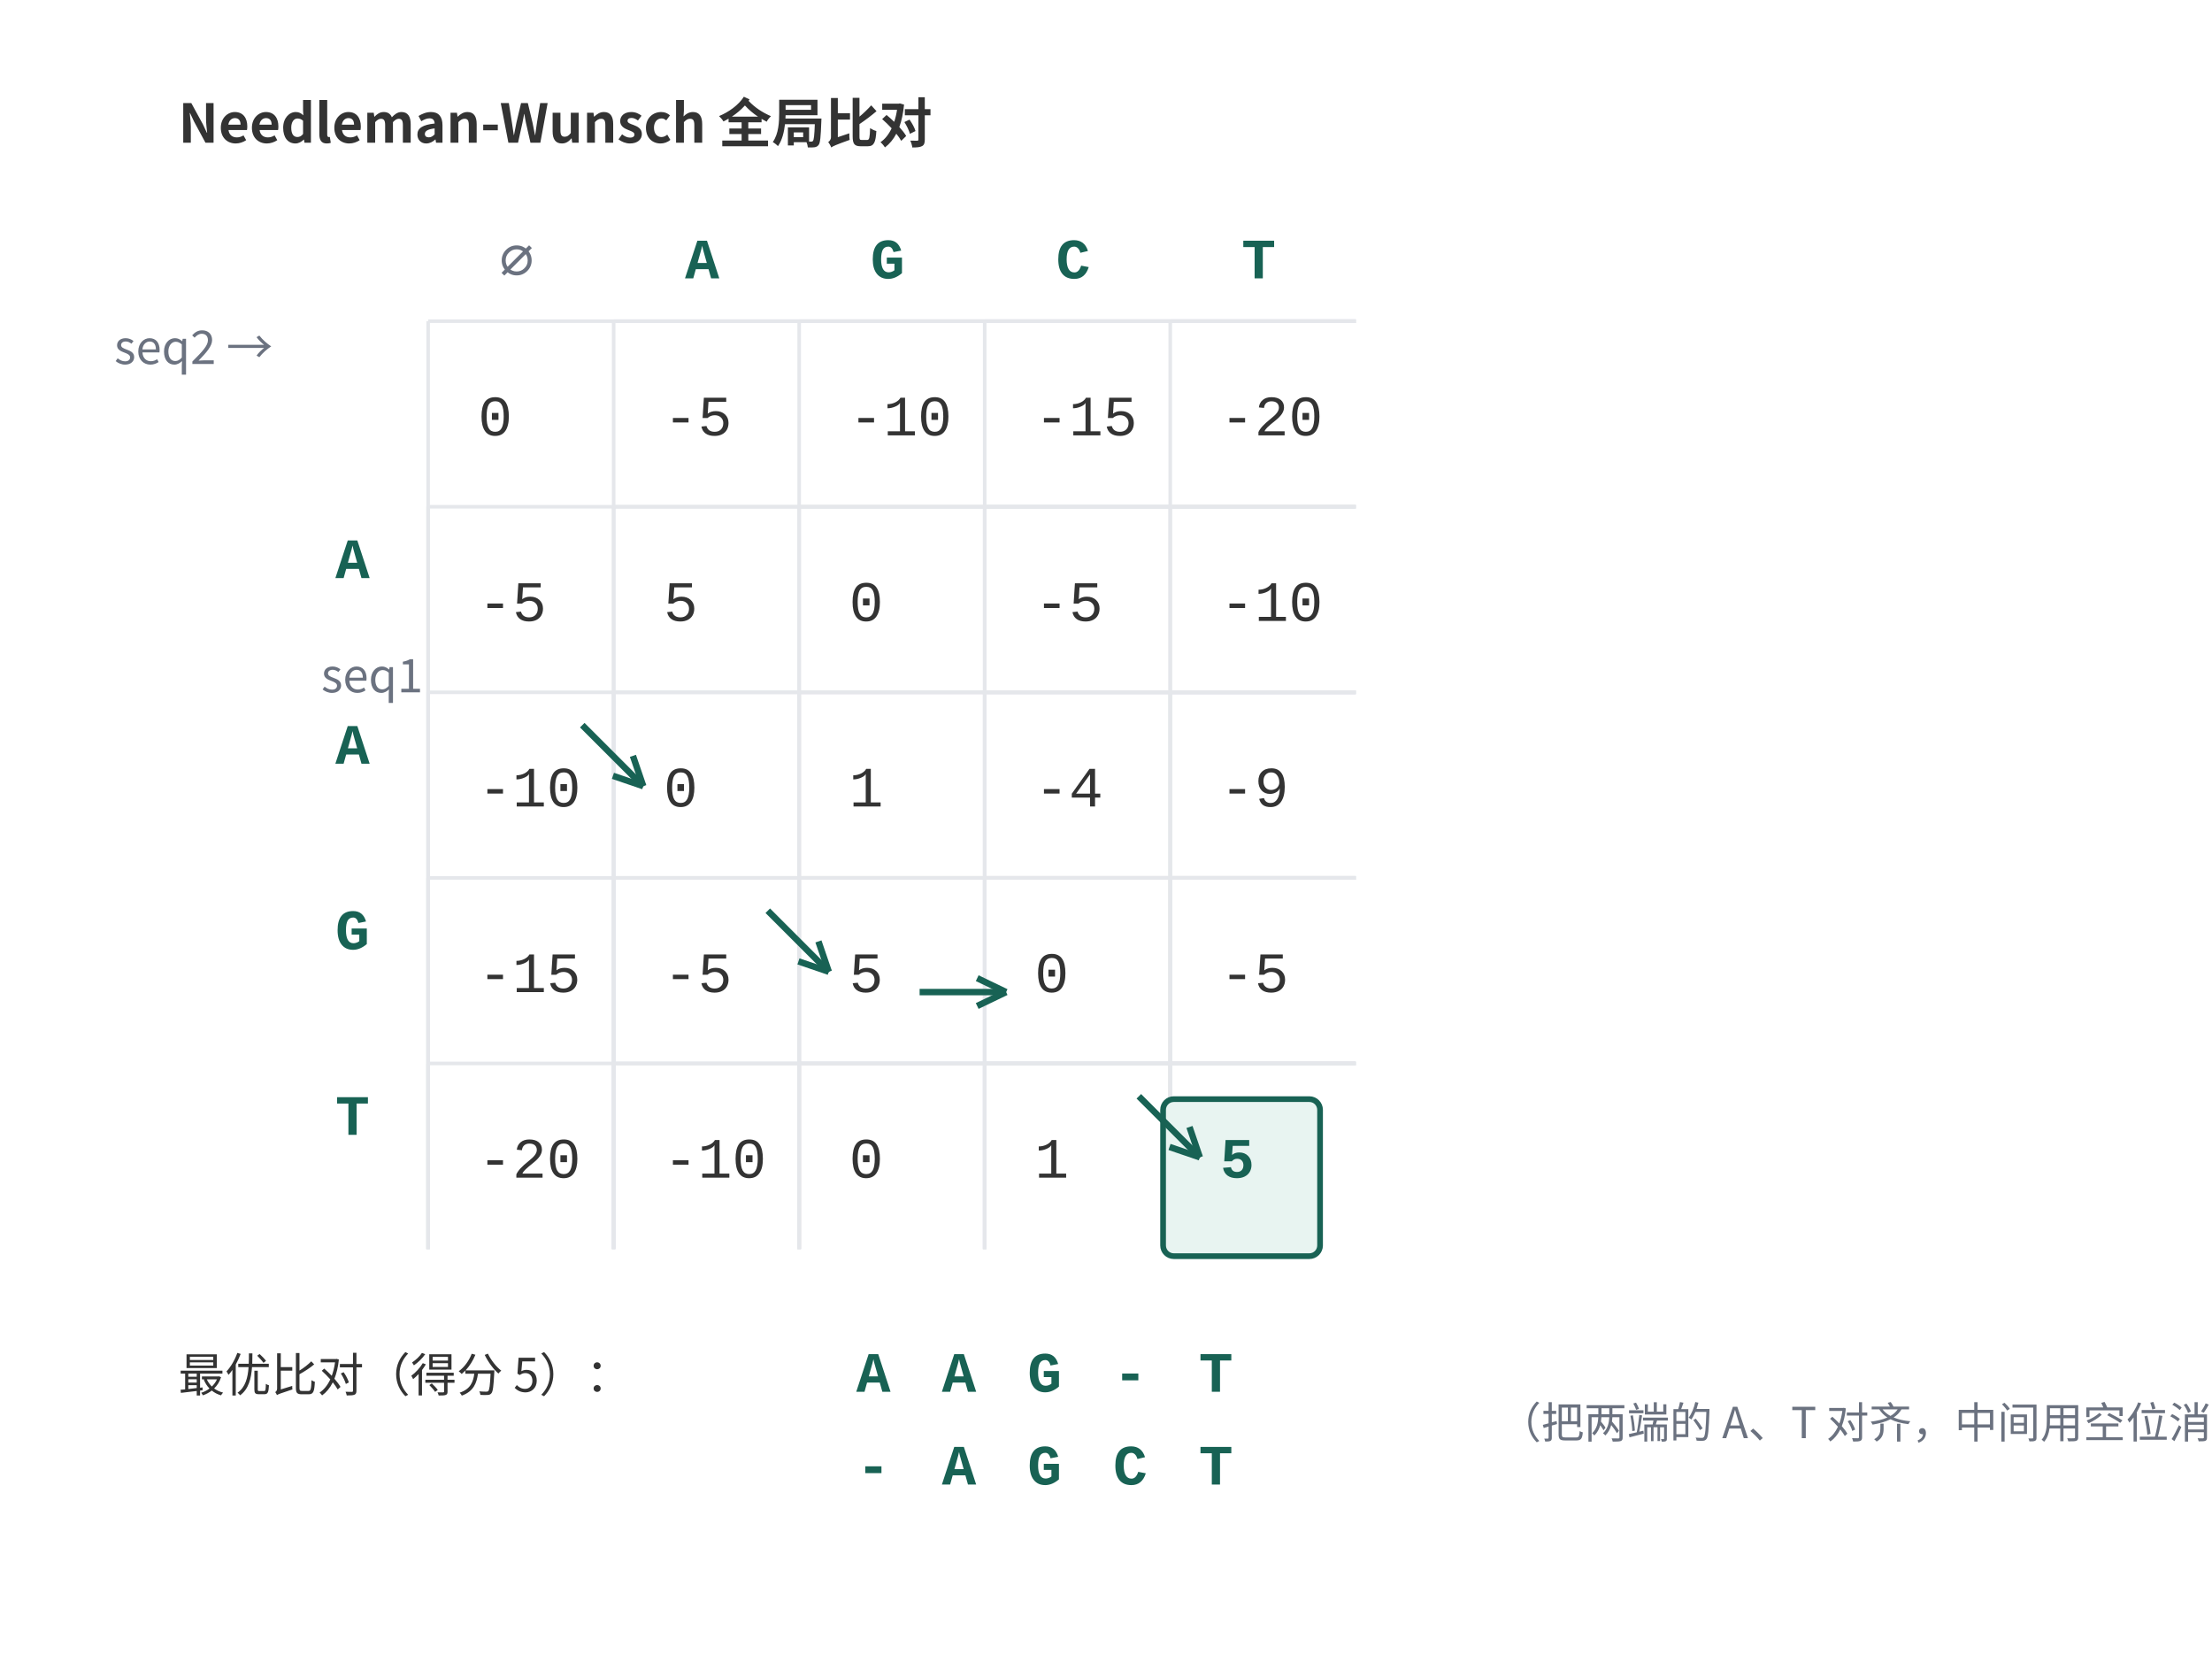
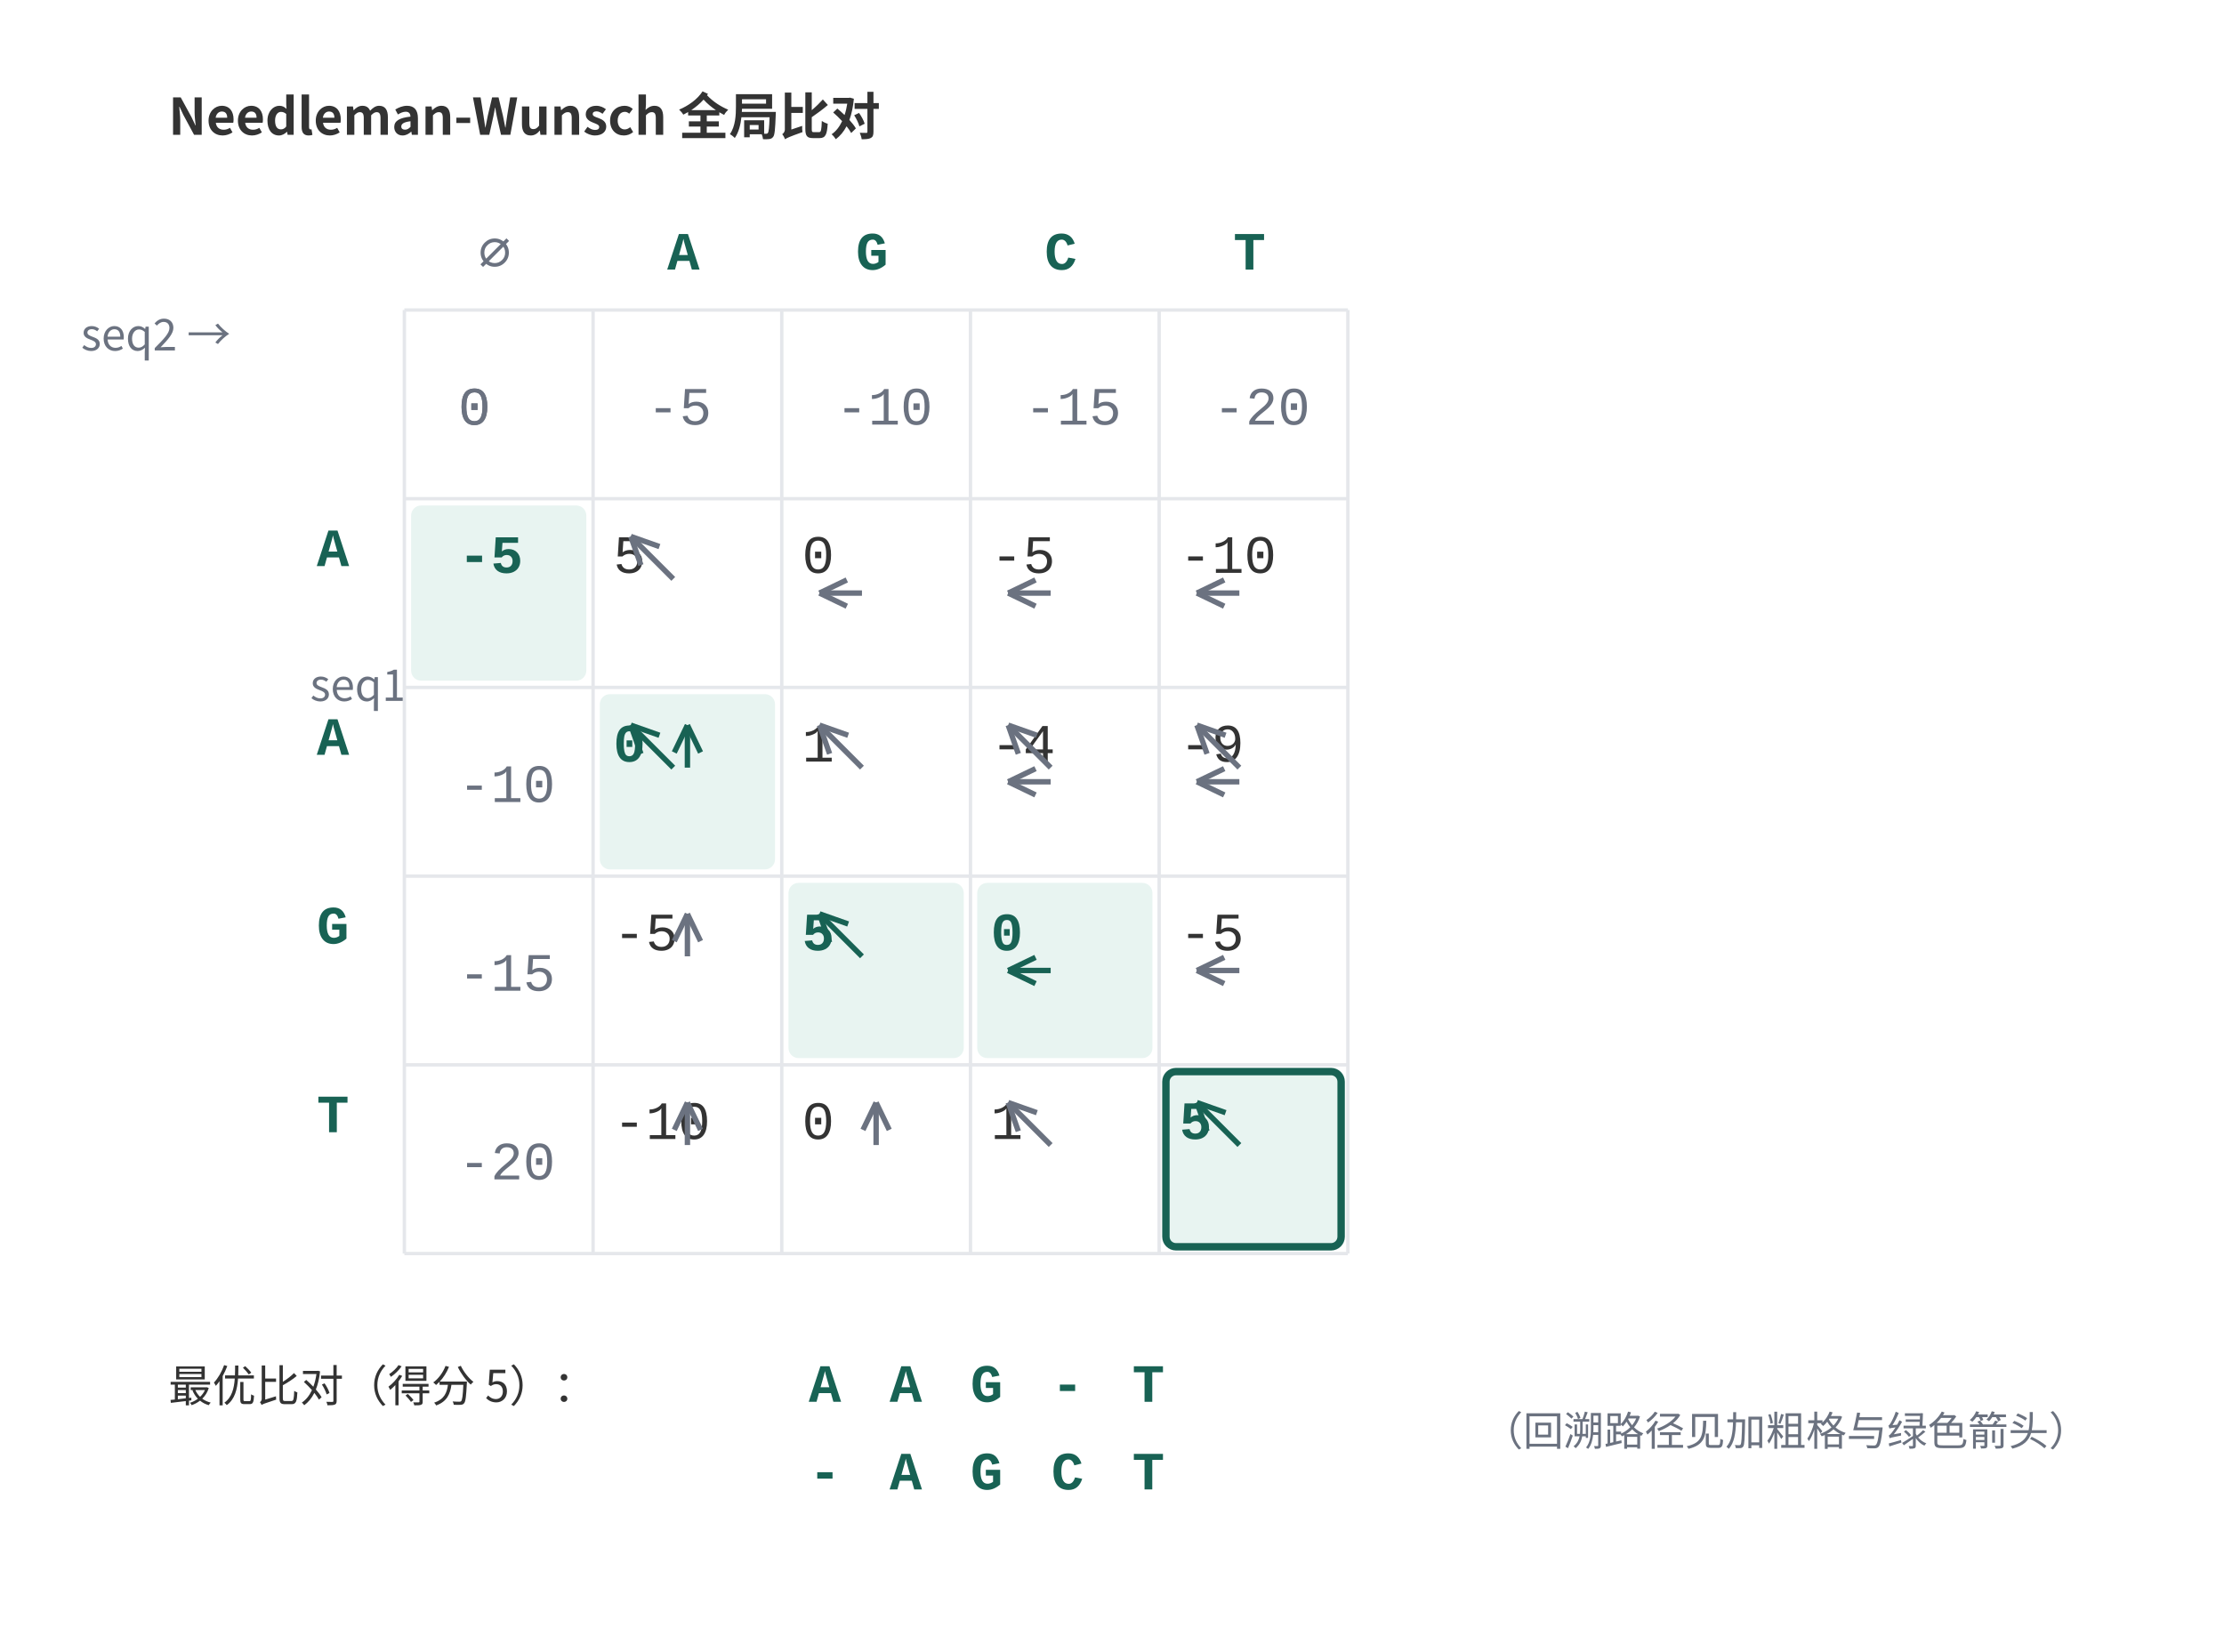
- <svg xmlns="http://www.w3.org/2000/svg" viewBox="0 0 620 470" role="img" aria-labelledby="t d">
+ <svg xmlns="http://www.w3.org/2000/svg" viewBox="0 0 660 490" role="img" aria-labelledby="t d">
  <text x="50" y="40" font-family="'PingFang SC', 'Hiragino Sans GB', 'Microsoft YaHei', 'Noto Sans CJK SC', sans-serif" font-size="15" fill="#333333" font-weight="bold" text-anchor="start">Needleman-Wunsch 全局比对</text>
-   <text x="140" y="78" font-family="ui-monospace, 'SFMono-Regular', Menlo, Consolas, 'Liberation Mono', monospace" font-size="16" fill="#6b7280" font-weight="normal" text-anchor="start">∅</text>
-   <text x="192" y="78" font-family="ui-monospace, 'SFMono-Regular', Menlo, Consolas, 'Liberation Mono', monospace" font-size="16" fill="#186254" font-weight="bold" text-anchor="start">A</text>
-   <text x="244" y="78" font-family="ui-monospace, 'SFMono-Regular', Menlo, Consolas, 'Liberation Mono', monospace" font-size="16" fill="#186254" font-weight="bold" text-anchor="start">G</text>
-   <text x="296" y="78" font-family="ui-monospace, 'SFMono-Regular', Menlo, Consolas, 'Liberation Mono', monospace" font-size="16" fill="#186254" font-weight="bold" text-anchor="start">C</text>
-   <text x="348" y="78" font-family="ui-monospace, 'SFMono-Regular', Menlo, Consolas, 'Liberation Mono', monospace" font-size="16" fill="#186254" font-weight="bold" text-anchor="start">T</text>
-   <text x="32" y="102" font-family="'PingFang SC', 'Hiragino Sans GB', 'Microsoft YaHei', 'Noto Sans CJK SC', sans-serif" font-size="13" fill="#6b7280" font-weight="normal" text-anchor="start">seq2 →</text>
-   <text x="94" y="162" font-family="ui-monospace, 'SFMono-Regular', Menlo, Consolas, 'Liberation Mono', monospace" font-size="16" fill="#186254" font-weight="bold" text-anchor="start">A</text>
-   <text x="94" y="214" font-family="ui-monospace, 'SFMono-Regular', Menlo, Consolas, 'Liberation Mono', monospace" font-size="16" fill="#186254" font-weight="bold" text-anchor="start">A</text>
-   <text x="94" y="266" font-family="ui-monospace, 'SFMono-Regular', Menlo, Consolas, 'Liberation Mono', monospace" font-size="16" fill="#186254" font-weight="bold" text-anchor="start">G</text>
-   <text x="94" y="318" font-family="ui-monospace, 'SFMono-Regular', Menlo, Consolas, 'Liberation Mono', monospace" font-size="16" fill="#186254" font-weight="bold" text-anchor="start">T</text>
-   <text x="90" y="194" font-family="'PingFang SC', 'Hiragino Sans GB', 'Microsoft YaHei', 'Noto Sans CJK SC', sans-serif" font-size="13" fill="#6b7280" font-weight="normal" text-anchor="start">seq1</text>
-   <line x1="120" y1="90" x2="380" y2="90" stroke="#e5e7eb" stroke-width="1" />
-   <line x1="120" y1="90" x2="120" y2="350" stroke="#e5e7eb" stroke-width="1" />
-   <line x1="172" y1="90" x2="380" y2="90" stroke="#e5e7eb" stroke-width="1" />
-   <line x1="172" y1="90" x2="172" y2="350" stroke="#e5e7eb" stroke-width="1" />
-   <line x1="224" y1="90" x2="380" y2="90" stroke="#e5e7eb" stroke-width="1" />
-   <line x1="224" y1="90" x2="224" y2="350" stroke="#e5e7eb" stroke-width="1" />
-   <line x1="276" y1="90" x2="380" y2="90" stroke="#e5e7eb" stroke-width="1" />
-   <line x1="276" y1="90" x2="276" y2="350" stroke="#e5e7eb" stroke-width="1" />
-   <line x1="328" y1="90" x2="380" y2="90" stroke="#e5e7eb" stroke-width="1" />
-   <line x1="328" y1="90" x2="328" y2="350" stroke="#e5e7eb" stroke-width="1" />
-   <line x1="120" y1="142" x2="380" y2="142" stroke="#e5e7eb" stroke-width="1" />
-   <line x1="120" y1="142" x2="120" y2="350" stroke="#e5e7eb" stroke-width="1" />
-   <line x1="172" y1="142" x2="380" y2="142" stroke="#e5e7eb" stroke-width="1" />
-   <line x1="172" y1="142" x2="172" y2="350" stroke="#e5e7eb" stroke-width="1" />
-   <line x1="224" y1="142" x2="380" y2="142" stroke="#e5e7eb" stroke-width="1" />
-   <line x1="224" y1="142" x2="224" y2="350" stroke="#e5e7eb" stroke-width="1" />
-   <line x1="276" y1="142" x2="380" y2="142" stroke="#e5e7eb" stroke-width="1" />
-   <line x1="276" y1="142" x2="276" y2="350" stroke="#e5e7eb" stroke-width="1" />
-   <line x1="328" y1="142" x2="380" y2="142" stroke="#e5e7eb" stroke-width="1" />
-   <line x1="328" y1="142" x2="328" y2="350" stroke="#e5e7eb" stroke-width="1" />
-   <line x1="120" y1="194" x2="380" y2="194" stroke="#e5e7eb" stroke-width="1" />
-   <line x1="120" y1="194" x2="120" y2="350" stroke="#e5e7eb" stroke-width="1" />
-   <line x1="172" y1="194" x2="380" y2="194" stroke="#e5e7eb" stroke-width="1" />
-   <line x1="172" y1="194" x2="172" y2="350" stroke="#e5e7eb" stroke-width="1" />
-   <line x1="224" y1="194" x2="380" y2="194" stroke="#e5e7eb" stroke-width="1" />
-   <line x1="224" y1="194" x2="224" y2="350" stroke="#e5e7eb" stroke-width="1" />
-   <line x1="276" y1="194" x2="380" y2="194" stroke="#e5e7eb" stroke-width="1" />
-   <line x1="276" y1="194" x2="276" y2="350" stroke="#e5e7eb" stroke-width="1" />
-   <line x1="328" y1="194" x2="380" y2="194" stroke="#e5e7eb" stroke-width="1" />
-   <line x1="328" y1="194" x2="328" y2="350" stroke="#e5e7eb" stroke-width="1" />
-   <line x1="120" y1="246" x2="380" y2="246" stroke="#e5e7eb" stroke-width="1" />
-   <line x1="120" y1="246" x2="120" y2="350" stroke="#e5e7eb" stroke-width="1" />
-   <line x1="172" y1="246" x2="380" y2="246" stroke="#e5e7eb" stroke-width="1" />
-   <line x1="172" y1="246" x2="172" y2="350" stroke="#e5e7eb" stroke-width="1" />
-   <line x1="224" y1="246" x2="380" y2="246" stroke="#e5e7eb" stroke-width="1" />
-   <line x1="224" y1="246" x2="224" y2="350" stroke="#e5e7eb" stroke-width="1" />
-   <line x1="276" y1="246" x2="380" y2="246" stroke="#e5e7eb" stroke-width="1" />
-   <line x1="276" y1="246" x2="276" y2="350" stroke="#e5e7eb" stroke-width="1" />
-   <line x1="328" y1="246" x2="380" y2="246" stroke="#e5e7eb" stroke-width="1" />
-   <line x1="328" y1="246" x2="328" y2="350" stroke="#e5e7eb" stroke-width="1" />
-   <line x1="120" y1="298" x2="380" y2="298" stroke="#e5e7eb" stroke-width="1" />
-   <line x1="120" y1="298" x2="120" y2="350" stroke="#e5e7eb" stroke-width="1" />
-   <line x1="172" y1="298" x2="380" y2="298" stroke="#e5e7eb" stroke-width="1" />
-   <line x1="172" y1="298" x2="172" y2="350" stroke="#e5e7eb" stroke-width="1" />
-   <line x1="224" y1="298" x2="380" y2="298" stroke="#e5e7eb" stroke-width="1" />
-   <line x1="224" y1="298" x2="224" y2="350" stroke="#e5e7eb" stroke-width="1" />
-   <line x1="276" y1="298" x2="380" y2="298" stroke="#e5e7eb" stroke-width="1" />
-   <line x1="276" y1="298" x2="276" y2="350" stroke="#e5e7eb" stroke-width="1" />
-   <line x1="328" y1="298" x2="380" y2="298" stroke="#e5e7eb" stroke-width="1" />
-   <line x1="328" y1="298" x2="328" y2="350" stroke="#e5e7eb" stroke-width="1" />
-   <text x="134" y="122" font-family="ui-monospace, 'SFMono-Regular', Menlo, Consolas, 'Liberation Mono', monospace" font-size="16" fill="#333333" font-weight="normal" text-anchor="start">0</text>
-   <text x="186" y="122" font-family="ui-monospace, 'SFMono-Regular', Menlo, Consolas, 'Liberation Mono', monospace" font-size="16" fill="#333333" font-weight="normal" text-anchor="start">-5</text>
-   <text x="238" y="122" font-family="ui-monospace, 'SFMono-Regular', Menlo, Consolas, 'Liberation Mono', monospace" font-size="16" fill="#333333" font-weight="normal" text-anchor="start">-10</text>
-   <text x="290" y="122" font-family="ui-monospace, 'SFMono-Regular', Menlo, Consolas, 'Liberation Mono', monospace" font-size="16" fill="#333333" font-weight="normal" text-anchor="start">-15</text>
-   <text x="342" y="122" font-family="ui-monospace, 'SFMono-Regular', Menlo, Consolas, 'Liberation Mono', monospace" font-size="16" fill="#333333" font-weight="normal" text-anchor="start">-20</text>
-   <text x="134" y="174" font-family="ui-monospace, 'SFMono-Regular', Menlo, Consolas, 'Liberation Mono', monospace" font-size="16" fill="#333333" font-weight="normal" text-anchor="start">-5</text>
-   <text x="186" y="174" font-family="ui-monospace, 'SFMono-Regular', Menlo, Consolas, 'Liberation Mono', monospace" font-size="16" fill="#333333" font-weight="normal" text-anchor="start">5</text>
-   <text x="238" y="174" font-family="ui-monospace, 'SFMono-Regular', Menlo, Consolas, 'Liberation Mono', monospace" font-size="16" fill="#333333" font-weight="normal" text-anchor="start">0</text>
-   <text x="290" y="174" font-family="ui-monospace, 'SFMono-Regular', Menlo, Consolas, 'Liberation Mono', monospace" font-size="16" fill="#333333" font-weight="normal" text-anchor="start">-5</text>
-   <text x="342" y="174" font-family="ui-monospace, 'SFMono-Regular', Menlo, Consolas, 'Liberation Mono', monospace" font-size="16" fill="#333333" font-weight="normal" text-anchor="start">-10</text>
-   <text x="134" y="226" font-family="ui-monospace, 'SFMono-Regular', Menlo, Consolas, 'Liberation Mono', monospace" font-size="16" fill="#333333" font-weight="normal" text-anchor="start">-10</text>
-   <text x="186" y="226" font-family="ui-monospace, 'SFMono-Regular', Menlo, Consolas, 'Liberation Mono', monospace" font-size="16" fill="#333333" font-weight="normal" text-anchor="start">0</text>
+   <text x="142" y="80" font-family="ui-monospace, 'SFMono-Regular', Menlo, Consolas, 'Liberation Mono', monospace" font-size="16" fill="#6b7280" font-weight="normal" text-anchor="start">∅</text>
+   <text x="198" y="80" font-family="ui-monospace, 'SFMono-Regular', Menlo, Consolas, 'Liberation Mono', monospace" font-size="16" fill="#186254" font-weight="bold" text-anchor="start">A</text>
+   <text x="254" y="80" font-family="ui-monospace, 'SFMono-Regular', Menlo, Consolas, 'Liberation Mono', monospace" font-size="16" fill="#186254" font-weight="bold" text-anchor="start">G</text>
+   <text x="310" y="80" font-family="ui-monospace, 'SFMono-Regular', Menlo, Consolas, 'Liberation Mono', monospace" font-size="16" fill="#186254" font-weight="bold" text-anchor="start">C</text>
+   <text x="366" y="80" font-family="ui-monospace, 'SFMono-Regular', Menlo, Consolas, 'Liberation Mono', monospace" font-size="16" fill="#186254" font-weight="bold" text-anchor="start">T</text>
+   <text x="24" y="104" font-family="'PingFang SC', 'Hiragino Sans GB', 'Microsoft YaHei', 'Noto Sans CJK SC', sans-serif" font-size="13" fill="#6b7280" font-weight="normal" text-anchor="start">seq2 →</text>
+   <text x="94" y="168" font-family="ui-monospace, 'SFMono-Regular', Menlo, Consolas, 'Liberation Mono', monospace" font-size="16" fill="#186254" font-weight="bold" text-anchor="start">A</text>
+   <text x="94" y="224" font-family="ui-monospace, 'SFMono-Regular', Menlo, Consolas, 'Liberation Mono', monospace" font-size="16" fill="#186254" font-weight="bold" text-anchor="start">A</text>
+   <text x="94" y="280" font-family="ui-monospace, 'SFMono-Regular', Menlo, Consolas, 'Liberation Mono', monospace" font-size="16" fill="#186254" font-weight="bold" text-anchor="start">G</text>
+   <text x="94" y="336" font-family="ui-monospace, 'SFMono-Regular', Menlo, Consolas, 'Liberation Mono', monospace" font-size="16" fill="#186254" font-weight="bold" text-anchor="start">T</text>
+   <text x="92" y="208" font-family="'PingFang SC', 'Hiragino Sans GB', 'Microsoft YaHei', 'Noto Sans CJK SC', sans-serif" font-size="13" fill="#6b7280" font-weight="normal" text-anchor="start">seq1</text>
+   <line x1="120" y1="92" x2="400" y2="92" stroke="#e5e7eb" stroke-width="1" />
+   <line x1="120" y1="148" x2="400" y2="148" stroke="#e5e7eb" stroke-width="1" />
+   <line x1="120" y1="204" x2="400" y2="204" stroke="#e5e7eb" stroke-width="1" />
+   <line x1="120" y1="260" x2="400" y2="260" stroke="#e5e7eb" stroke-width="1" />
+   <line x1="120" y1="316" x2="400" y2="316" stroke="#e5e7eb" stroke-width="1" />
+   <line x1="120" y1="372" x2="400" y2="372" stroke="#e5e7eb" stroke-width="1" />
+   <line x1="120" y1="92" x2="120" y2="372" stroke="#e5e7eb" stroke-width="1" />
+   <line x1="176" y1="92" x2="176" y2="372" stroke="#e5e7eb" stroke-width="1" />
+   <line x1="232" y1="92" x2="232" y2="372" stroke="#e5e7eb" stroke-width="1" />
+   <line x1="288" y1="92" x2="288" y2="372" stroke="#e5e7eb" stroke-width="1" />
+   <line x1="344" y1="92" x2="344" y2="372" stroke="#e5e7eb" stroke-width="1" />
+   <line x1="400" y1="92" x2="400" y2="372" stroke="#e5e7eb" stroke-width="1" />
+   <text x="136" y="126" font-family="ui-monospace, 'SFMono-Regular', Menlo, Consolas, 'Liberation Mono', monospace" font-size="16" fill="#6b7280" font-weight="normal" text-anchor="start">0</text>
+   <text x="192" y="126" font-family="ui-monospace, 'SFMono-Regular', Menlo, Consolas, 'Liberation Mono', monospace" font-size="16" fill="#6b7280" font-weight="normal" text-anchor="start">-5</text>
+   <text x="248" y="126" font-family="ui-monospace, 'SFMono-Regular', Menlo, Consolas, 'Liberation Mono', monospace" font-size="16" fill="#6b7280" font-weight="normal" text-anchor="start">-10</text>
+   <text x="304" y="126" font-family="ui-monospace, 'SFMono-Regular', Menlo, Consolas, 'Liberation Mono', monospace" font-size="16" fill="#6b7280" font-weight="normal" text-anchor="start">-15</text>
+   <text x="360" y="126" font-family="ui-monospace, 'SFMono-Regular', Menlo, Consolas, 'Liberation Mono', monospace" font-size="16" fill="#6b7280" font-weight="normal" text-anchor="start">-20</text>
+   <text x="136" y="126" font-family="ui-monospace, 'SFMono-Regular', Menlo, Consolas, 'Liberation Mono', monospace" font-size="16" fill="#6b7280" font-weight="normal" text-anchor="start">0</text>
+   <text x="136" y="182" font-family="ui-monospace, 'SFMono-Regular', Menlo, Consolas, 'Liberation Mono', monospace" font-size="16" fill="#6b7280" font-weight="normal" text-anchor="start">-5</text>
+   <text x="136" y="238" font-family="ui-monospace, 'SFMono-Regular', Menlo, Consolas, 'Liberation Mono', monospace" font-size="16" fill="#6b7280" font-weight="normal" text-anchor="start">-10</text>
+   <text x="136" y="294" font-family="ui-monospace, 'SFMono-Regular', Menlo, Consolas, 'Liberation Mono', monospace" font-size="16" fill="#6b7280" font-weight="normal" text-anchor="start">-15</text>
+   <text x="136" y="350" font-family="ui-monospace, 'SFMono-Regular', Menlo, Consolas, 'Liberation Mono', monospace" font-size="16" fill="#6b7280" font-weight="normal" text-anchor="start">-20</text>
+   <text x="182" y="170" font-family="ui-monospace, 'SFMono-Regular', Menlo, Consolas, 'Liberation Mono', monospace" font-size="16" fill="#333333" font-weight="normal" text-anchor="start">5</text>
+   <line x1="199.8" y1="171.8" x2="187.2" y2="159.2" stroke="#6b7280" stroke-width="1.6" />
+   <line x1="187.2" y1="159.2" x2="190.2" y2="167.7" stroke="#6b7280" stroke-width="1.6" />
+   <line x1="187.2" y1="159.2" x2="195.7" y2="162.2" stroke="#6b7280" stroke-width="1.6" />
+   <text x="238" y="170" font-family="ui-monospace, 'SFMono-Regular', Menlo, Consolas, 'Liberation Mono', monospace" font-size="16" fill="#333333" font-weight="normal" text-anchor="start">0</text>
+   <line x1="255.8" y1="176.0" x2="243.2" y2="176.0" stroke="#6b7280" stroke-width="1.6" />
+   <line x1="243.2" y1="176.0" x2="251.3" y2="179.9" stroke="#6b7280" stroke-width="1.6" />
+   <line x1="243.2" y1="176.0" x2="251.3" y2="172.1" stroke="#6b7280" stroke-width="1.6" />
+   <text x="294" y="170" font-family="ui-monospace, 'SFMono-Regular', Menlo, Consolas, 'Liberation Mono', monospace" font-size="16" fill="#333333" font-weight="normal" text-anchor="start">-5</text>
+   <line x1="311.8" y1="176.0" x2="299.2" y2="176.0" stroke="#6b7280" stroke-width="1.6" />
+   <line x1="299.2" y1="176.0" x2="307.3" y2="179.9" stroke="#6b7280" stroke-width="1.6" />
+   <line x1="299.2" y1="176.0" x2="307.3" y2="172.1" stroke="#6b7280" stroke-width="1.6" />
+   <text x="350" y="170" font-family="ui-monospace, 'SFMono-Regular', Menlo, Consolas, 'Liberation Mono', monospace" font-size="16" fill="#333333" font-weight="normal" text-anchor="start">-10</text>
+   <line x1="367.8" y1="176.0" x2="355.2" y2="176.0" stroke="#6b7280" stroke-width="1.6" />
+   <line x1="355.2" y1="176.0" x2="363.3" y2="179.9" stroke="#6b7280" stroke-width="1.6" />
+   <line x1="355.2" y1="176.0" x2="363.3" y2="172.1" stroke="#6b7280" stroke-width="1.6" />
+   <rect x="178" y="206" width="52" height="52" rx="3" fill="#e8f4f1" stroke="#186254" stroke-width="0" />
+   <text x="182" y="226" font-family="ui-monospace, 'SFMono-Regular', Menlo, Consolas, 'Liberation Mono', monospace" font-size="16" fill="#186254" font-weight="bold" text-anchor="start">0</text>
+   <line x1="199.8" y1="227.8" x2="187.2" y2="215.2" stroke="#186254" stroke-width="1.6" />
+   <line x1="187.2" y1="215.2" x2="190.2" y2="223.7" stroke="#186254" stroke-width="1.6" />
+   <line x1="187.2" y1="215.2" x2="195.7" y2="218.2" stroke="#186254" stroke-width="1.6" />
+   <line x1="204.0" y1="227.8" x2="204.0" y2="215.2" stroke="#186254" stroke-width="1.6" />
+   <line x1="204.0" y1="215.2" x2="200.1" y2="223.3" stroke="#186254" stroke-width="1.6" />
+   <line x1="204.0" y1="215.2" x2="207.9" y2="223.3" stroke="#186254" stroke-width="1.6" />
  <text x="238" y="226" font-family="ui-monospace, 'SFMono-Regular', Menlo, Consolas, 'Liberation Mono', monospace" font-size="16" fill="#333333" font-weight="normal" text-anchor="start">1</text>
-   <text x="290" y="226" font-family="ui-monospace, 'SFMono-Regular', Menlo, Consolas, 'Liberation Mono', monospace" font-size="16" fill="#333333" font-weight="normal" text-anchor="start">-4</text>
-   <text x="342" y="226" font-family="ui-monospace, 'SFMono-Regular', Menlo, Consolas, 'Liberation Mono', monospace" font-size="16" fill="#333333" font-weight="normal" text-anchor="start">-9</text>
-   <text x="134" y="278" font-family="ui-monospace, 'SFMono-Regular', Menlo, Consolas, 'Liberation Mono', monospace" font-size="16" fill="#333333" font-weight="normal" text-anchor="start">-15</text>
-   <text x="186" y="278" font-family="ui-monospace, 'SFMono-Regular', Menlo, Consolas, 'Liberation Mono', monospace" font-size="16" fill="#333333" font-weight="normal" text-anchor="start">-5</text>
-   <text x="238" y="278" font-family="ui-monospace, 'SFMono-Regular', Menlo, Consolas, 'Liberation Mono', monospace" font-size="16" fill="#333333" font-weight="normal" text-anchor="start">5</text>
-   <text x="290" y="278" font-family="ui-monospace, 'SFMono-Regular', Menlo, Consolas, 'Liberation Mono', monospace" font-size="16" fill="#333333" font-weight="normal" text-anchor="start">0</text>
-   <text x="342" y="278" font-family="ui-monospace, 'SFMono-Regular', Menlo, Consolas, 'Liberation Mono', monospace" font-size="16" fill="#333333" font-weight="normal" text-anchor="start">-5</text>
-   <text x="134" y="330" font-family="ui-monospace, 'SFMono-Regular', Menlo, Consolas, 'Liberation Mono', monospace" font-size="16" fill="#333333" font-weight="normal" text-anchor="start">-20</text>
-   <text x="186" y="330" font-family="ui-monospace, 'SFMono-Regular', Menlo, Consolas, 'Liberation Mono', monospace" font-size="16" fill="#333333" font-weight="normal" text-anchor="start">-10</text>
-   <text x="238" y="330" font-family="ui-monospace, 'SFMono-Regular', Menlo, Consolas, 'Liberation Mono', monospace" font-size="16" fill="#333333" font-weight="normal" text-anchor="start">0</text>
-   <text x="290" y="330" font-family="ui-monospace, 'SFMono-Regular', Menlo, Consolas, 'Liberation Mono', monospace" font-size="16" fill="#333333" font-weight="normal" text-anchor="start">1</text>
-   <text x="342" y="330" font-family="ui-monospace, 'SFMono-Regular', Menlo, Consolas, 'Liberation Mono', monospace" font-size="16" fill="#333333" font-weight="normal" text-anchor="start">5</text>
-   <rect x="326" y="308" width="44" height="44" rx="3" fill="#e8f4f1" stroke="#186254" stroke-width="1.6" />
-   <text x="342" y="330" font-family="ui-monospace, 'SFMono-Regular', Menlo, Consolas, 'Liberation Mono', monospace" font-size="16" fill="#186254" font-weight="bold" text-anchor="start">5</text>
-   <line x1="319.203" y1="307.203" x2="336.343" y2="324.343" stroke="#186254" stroke-width="1.8" />
-   <line x1="336.3" y1="324.3" x2="333.4" y2="315.8" stroke="#186254" stroke-width="1.8" />
-   <line x1="336.3" y1="324.3" x2="327.8" y2="321.4" stroke="#186254" stroke-width="1.8" />
-   <line x1="257.76" y1="278.0" x2="282.0" y2="278.0" stroke="#186254" stroke-width="1.8" />
-   <line x1="282.0" y1="278.0" x2="273.9" y2="274.1" stroke="#186254" stroke-width="1.8" />
-   <line x1="282.0" y1="278.0" x2="273.9" y2="281.9" stroke="#186254" stroke-width="1.8" />
-   <line x1="215.203" y1="255.203" x2="232.343" y2="272.343" stroke="#186254" stroke-width="1.8" />
-   <line x1="232.3" y1="272.3" x2="229.4" y2="263.8" stroke="#186254" stroke-width="1.8" />
-   <line x1="232.3" y1="272.3" x2="223.8" y2="269.4" stroke="#186254" stroke-width="1.8" />
-   <line x1="163.203" y1="203.203" x2="180.343" y2="220.343" stroke="#186254" stroke-width="1.8" />
-   <line x1="180.3" y1="220.3" x2="177.4" y2="211.8" stroke="#186254" stroke-width="1.8" />
-   <line x1="180.3" y1="220.3" x2="171.8" y2="217.4" stroke="#186254" stroke-width="1.8" />
-   <text x="50" y="390" font-family="'PingFang SC', 'Hiragino Sans GB', 'Microsoft YaHei', 'Noto Sans CJK SC', sans-serif" font-size="13" fill="#333333" font-weight="normal" text-anchor="start">最优比对（得分 5）：</text>
-   <text x="240" y="390" font-family="ui-monospace, 'SFMono-Regular', Menlo, Consolas, 'Liberation Mono', monospace" font-size="16" fill="#186254" font-weight="bold" text-anchor="start">A</text>
-   <text x="252" y="390" font-family="ui-monospace, 'SFMono-Regular', Menlo, Consolas, 'Liberation Mono', monospace" font-size="16" fill="#186254" font-weight="bold" text-anchor="start"> </text>
-   <text x="264" y="390" font-family="ui-monospace, 'SFMono-Regular', Menlo, Consolas, 'Liberation Mono', monospace" font-size="16" fill="#186254" font-weight="bold" text-anchor="start">A</text>
-   <text x="276" y="390" font-family="ui-monospace, 'SFMono-Regular', Menlo, Consolas, 'Liberation Mono', monospace" font-size="16" fill="#186254" font-weight="bold" text-anchor="start"> </text>
-   <text x="288" y="390" font-family="ui-monospace, 'SFMono-Regular', Menlo, Consolas, 'Liberation Mono', monospace" font-size="16" fill="#186254" font-weight="bold" text-anchor="start">G</text>
-   <text x="300" y="390" font-family="ui-monospace, 'SFMono-Regular', Menlo, Consolas, 'Liberation Mono', monospace" font-size="16" fill="#186254" font-weight="bold" text-anchor="start"> </text>
-   <text x="312" y="390" font-family="ui-monospace, 'SFMono-Regular', Menlo, Consolas, 'Liberation Mono', monospace" font-size="16" fill="#186254" font-weight="bold" text-anchor="start">-</text>
-   <text x="324" y="390" font-family="ui-monospace, 'SFMono-Regular', Menlo, Consolas, 'Liberation Mono', monospace" font-size="16" fill="#186254" font-weight="bold" text-anchor="start"> </text>
-   <text x="336" y="390" font-family="ui-monospace, 'SFMono-Regular', Menlo, Consolas, 'Liberation Mono', monospace" font-size="16" fill="#186254" font-weight="bold" text-anchor="start">T</text>
-   <text x="240" y="416" font-family="ui-monospace, 'SFMono-Regular', Menlo, Consolas, 'Liberation Mono', monospace" font-size="16" fill="#186254" font-weight="bold" text-anchor="start">-</text>
+   <line x1="255.8" y1="227.8" x2="243.2" y2="215.2" stroke="#6b7280" stroke-width="1.6" />
+   <line x1="243.2" y1="215.2" x2="246.2" y2="223.7" stroke="#6b7280" stroke-width="1.6" />
+   <line x1="243.2" y1="215.2" x2="251.7" y2="218.2" stroke="#6b7280" stroke-width="1.6" />
+   <text x="294" y="226" font-family="ui-monospace, 'SFMono-Regular', Menlo, Consolas, 'Liberation Mono', monospace" font-size="16" fill="#333333" font-weight="normal" text-anchor="start">-4</text>
+   <line x1="311.8" y1="227.8" x2="299.2" y2="215.2" stroke="#6b7280" stroke-width="1.6" />
+   <line x1="299.2" y1="215.2" x2="302.2" y2="223.7" stroke="#6b7280" stroke-width="1.6" />
+   <line x1="299.2" y1="215.2" x2="307.7" y2="218.2" stroke="#6b7280" stroke-width="1.6" />
+   <line x1="311.8" y1="232.0" x2="299.2" y2="232.0" stroke="#6b7280" stroke-width="1.6" />
+   <line x1="299.2" y1="232.0" x2="307.3" y2="235.9" stroke="#6b7280" stroke-width="1.6" />
+   <line x1="299.2" y1="232.0" x2="307.3" y2="228.1" stroke="#6b7280" stroke-width="1.6" />
+   <text x="350" y="226" font-family="ui-monospace, 'SFMono-Regular', Menlo, Consolas, 'Liberation Mono', monospace" font-size="16" fill="#333333" font-weight="normal" text-anchor="start">-9</text>
+   <line x1="367.8" y1="227.8" x2="355.2" y2="215.2" stroke="#6b7280" stroke-width="1.6" />
+   <line x1="355.2" y1="215.2" x2="358.2" y2="223.7" stroke="#6b7280" stroke-width="1.6" />
+   <line x1="355.2" y1="215.2" x2="363.7" y2="218.2" stroke="#6b7280" stroke-width="1.6" />
+   <line x1="367.8" y1="232.0" x2="355.2" y2="232.0" stroke="#6b7280" stroke-width="1.6" />
+   <line x1="355.2" y1="232.0" x2="363.3" y2="235.9" stroke="#6b7280" stroke-width="1.6" />
+   <line x1="355.2" y1="232.0" x2="363.3" y2="228.1" stroke="#6b7280" stroke-width="1.6" />
+   <text x="182" y="282" font-family="ui-monospace, 'SFMono-Regular', Menlo, Consolas, 'Liberation Mono', monospace" font-size="16" fill="#333333" font-weight="normal" text-anchor="start">-5</text>
+   <line x1="204.0" y1="283.8" x2="204.0" y2="271.2" stroke="#6b7280" stroke-width="1.6" />
+   <line x1="204.0" y1="271.2" x2="200.1" y2="279.3" stroke="#6b7280" stroke-width="1.6" />
+   <line x1="204.0" y1="271.2" x2="207.9" y2="279.3" stroke="#6b7280" stroke-width="1.6" />
+   <rect x="234" y="262" width="52" height="52" rx="3" fill="#e8f4f1" stroke="#186254" stroke-width="0" />
+   <text x="238" y="282" font-family="ui-monospace, 'SFMono-Regular', Menlo, Consolas, 'Liberation Mono', monospace" font-size="16" fill="#186254" font-weight="bold" text-anchor="start">5</text>
+   <line x1="255.8" y1="283.8" x2="243.2" y2="271.2" stroke="#186254" stroke-width="1.6" />
+   <line x1="243.2" y1="271.2" x2="246.2" y2="279.7" stroke="#186254" stroke-width="1.6" />
+   <line x1="243.2" y1="271.2" x2="251.7" y2="274.2" stroke="#186254" stroke-width="1.6" />
+   <rect x="290" y="262" width="52" height="52" rx="3" fill="#e8f4f1" stroke="#186254" stroke-width="0" />
+   <text x="294" y="282" font-family="ui-monospace, 'SFMono-Regular', Menlo, Consolas, 'Liberation Mono', monospace" font-size="16" fill="#186254" font-weight="bold" text-anchor="start">0</text>
+   <line x1="311.8" y1="288.0" x2="299.2" y2="288.0" stroke="#186254" stroke-width="1.6" />
+   <line x1="299.2" y1="288.0" x2="307.3" y2="291.9" stroke="#186254" stroke-width="1.6" />
+   <line x1="299.2" y1="288.0" x2="307.3" y2="284.1" stroke="#186254" stroke-width="1.6" />
+   <text x="350" y="282" font-family="ui-monospace, 'SFMono-Regular', Menlo, Consolas, 'Liberation Mono', monospace" font-size="16" fill="#333333" font-weight="normal" text-anchor="start">-5</text>
+   <line x1="367.8" y1="288.0" x2="355.2" y2="288.0" stroke="#6b7280" stroke-width="1.6" />
+   <line x1="355.2" y1="288.0" x2="363.3" y2="291.9" stroke="#6b7280" stroke-width="1.6" />
+   <line x1="355.2" y1="288.0" x2="363.3" y2="284.1" stroke="#6b7280" stroke-width="1.6" />
+   <text x="182" y="338" font-family="ui-monospace, 'SFMono-Regular', Menlo, Consolas, 'Liberation Mono', monospace" font-size="16" fill="#333333" font-weight="normal" text-anchor="start">-10</text>
+   <line x1="204.0" y1="339.8" x2="204.0" y2="327.2" stroke="#6b7280" stroke-width="1.6" />
+   <line x1="204.0" y1="327.2" x2="200.1" y2="335.3" stroke="#6b7280" stroke-width="1.6" />
+   <line x1="204.0" y1="327.2" x2="207.9" y2="335.3" stroke="#6b7280" stroke-width="1.6" />
+   <text x="238" y="338" font-family="ui-monospace, 'SFMono-Regular', Menlo, Consolas, 'Liberation Mono', monospace" font-size="16" fill="#333333" font-weight="normal" text-anchor="start">0</text>
+   <line x1="260.0" y1="339.8" x2="260.0" y2="327.2" stroke="#6b7280" stroke-width="1.6" />
+   <line x1="260.0" y1="327.2" x2="256.1" y2="335.3" stroke="#6b7280" stroke-width="1.6" />
+   <line x1="260.0" y1="327.2" x2="263.9" y2="335.3" stroke="#6b7280" stroke-width="1.6" />
+   <text x="294" y="338" font-family="ui-monospace, 'SFMono-Regular', Menlo, Consolas, 'Liberation Mono', monospace" font-size="16" fill="#333333" font-weight="normal" text-anchor="start">1</text>
+   <line x1="311.8" y1="339.8" x2="299.2" y2="327.2" stroke="#6b7280" stroke-width="1.6" />
+   <line x1="299.2" y1="327.2" x2="302.2" y2="335.7" stroke="#6b7280" stroke-width="1.6" />
+   <line x1="299.2" y1="327.2" x2="307.7" y2="330.2" stroke="#6b7280" stroke-width="1.6" />
+   <rect x="346" y="318" width="52" height="52" rx="3" fill="#e8f4f1" stroke="#186254" stroke-width="0" />
+   <text x="350" y="338" font-family="ui-monospace, 'SFMono-Regular', Menlo, Consolas, 'Liberation Mono', monospace" font-size="16" fill="#186254" font-weight="bold" text-anchor="start">5</text>
+   <line x1="367.8" y1="339.8" x2="355.2" y2="327.2" stroke="#186254" stroke-width="1.6" />
+   <line x1="355.2" y1="327.2" x2="358.2" y2="335.7" stroke="#186254" stroke-width="1.6" />
+   <line x1="355.2" y1="327.2" x2="363.7" y2="330.2" stroke="#186254" stroke-width="1.6" />
+   <rect x="122" y="150" width="52" height="52" rx="3" fill="#e8f4f1" stroke="#186254" stroke-width="0" />
+   <text x="136" y="170" font-family="ui-monospace, 'SFMono-Regular', Menlo, Consolas, 'Liberation Mono', monospace" font-size="16" fill="#186254" font-weight="bold" text-anchor="start">-5</text>
+   <rect x="346" y="318" width="52" height="52" rx="3" fill="none" stroke="#186254" stroke-width="2.2" />
+   <text x="50" y="416" font-family="'PingFang SC', 'Hiragino Sans GB', 'Microsoft YaHei', 'Noto Sans CJK SC', sans-serif" font-size="13" fill="#333333" font-weight="normal" text-anchor="start">最优比对（得分 5）：</text>
+   <text x="240" y="416" font-family="ui-monospace, 'SFMono-Regular', Menlo, Consolas, 'Liberation Mono', monospace" font-size="16" fill="#186254" font-weight="bold" text-anchor="start">A</text>
  <text x="252" y="416" font-family="ui-monospace, 'SFMono-Regular', Menlo, Consolas, 'Liberation Mono', monospace" font-size="16" fill="#186254" font-weight="bold" text-anchor="start"> </text>
  <text x="264" y="416" font-family="ui-monospace, 'SFMono-Regular', Menlo, Consolas, 'Liberation Mono', monospace" font-size="16" fill="#186254" font-weight="bold" text-anchor="start">A</text>
  <text x="276" y="416" font-family="ui-monospace, 'SFMono-Regular', Menlo, Consolas, 'Liberation Mono', monospace" font-size="16" fill="#186254" font-weight="bold" text-anchor="start"> </text>
  <text x="288" y="416" font-family="ui-monospace, 'SFMono-Regular', Menlo, Consolas, 'Liberation Mono', monospace" font-size="16" fill="#186254" font-weight="bold" text-anchor="start">G</text>
  <text x="300" y="416" font-family="ui-monospace, 'SFMono-Regular', Menlo, Consolas, 'Liberation Mono', monospace" font-size="16" fill="#186254" font-weight="bold" text-anchor="start"> </text>
-   <text x="312" y="416" font-family="ui-monospace, 'SFMono-Regular', Menlo, Consolas, 'Liberation Mono', monospace" font-size="16" fill="#186254" font-weight="bold" text-anchor="start">C</text>
+   <text x="312" y="416" font-family="ui-monospace, 'SFMono-Regular', Menlo, Consolas, 'Liberation Mono', monospace" font-size="16" fill="#186254" font-weight="bold" text-anchor="start">-</text>
  <text x="324" y="416" font-family="ui-monospace, 'SFMono-Regular', Menlo, Consolas, 'Liberation Mono', monospace" font-size="16" fill="#186254" font-weight="bold" text-anchor="start"> </text>
  <text x="336" y="416" font-family="ui-monospace, 'SFMono-Regular', Menlo, Consolas, 'Liberation Mono', monospace" font-size="16" fill="#186254" font-weight="bold" text-anchor="start">T</text>
-   <text x="420" y="403" font-family="'PingFang SC', 'Hiragino Sans GB', 'Microsoft YaHei', 'Noto Sans CJK SC', sans-serif" font-size="12" fill="#6b7280" font-weight="normal" text-anchor="start">（把两端的 A、T 对齐，中间用空位消化差异）</text>
+   <text x="240" y="442" font-family="ui-monospace, 'SFMono-Regular', Menlo, Consolas, 'Liberation Mono', monospace" font-size="16" fill="#186254" font-weight="bold" text-anchor="start">-</text>
+   <text x="252" y="442" font-family="ui-monospace, 'SFMono-Regular', Menlo, Consolas, 'Liberation Mono', monospace" font-size="16" fill="#186254" font-weight="bold" text-anchor="start"> </text>
+   <text x="264" y="442" font-family="ui-monospace, 'SFMono-Regular', Menlo, Consolas, 'Liberation Mono', monospace" font-size="16" fill="#186254" font-weight="bold" text-anchor="start">A</text>
+   <text x="276" y="442" font-family="ui-monospace, 'SFMono-Regular', Menlo, Consolas, 'Liberation Mono', monospace" font-size="16" fill="#186254" font-weight="bold" text-anchor="start"> </text>
+   <text x="288" y="442" font-family="ui-monospace, 'SFMono-Regular', Menlo, Consolas, 'Liberation Mono', monospace" font-size="16" fill="#186254" font-weight="bold" text-anchor="start">G</text>
+   <text x="300" y="442" font-family="ui-monospace, 'SFMono-Regular', Menlo, Consolas, 'Liberation Mono', monospace" font-size="16" fill="#186254" font-weight="bold" text-anchor="start"> </text>
+   <text x="312" y="442" font-family="ui-monospace, 'SFMono-Regular', Menlo, Consolas, 'Liberation Mono', monospace" font-size="16" fill="#186254" font-weight="bold" text-anchor="start">C</text>
+   <text x="324" y="442" font-family="ui-monospace, 'SFMono-Regular', Menlo, Consolas, 'Liberation Mono', monospace" font-size="16" fill="#186254" font-weight="bold" text-anchor="start"> </text>
+   <text x="336" y="442" font-family="ui-monospace, 'SFMono-Regular', Menlo, Consolas, 'Liberation Mono', monospace" font-size="16" fill="#186254" font-weight="bold" text-anchor="start">T</text>
+   <text x="440" y="429" font-family="'PingFang SC', 'Hiragino Sans GB', 'Microsoft YaHei', 'Noto Sans CJK SC', sans-serif" font-size="12" fill="#6b7280" font-weight="normal" text-anchor="start">（回溯路径见加粗格与绿色箭头）</text>
</svg>
